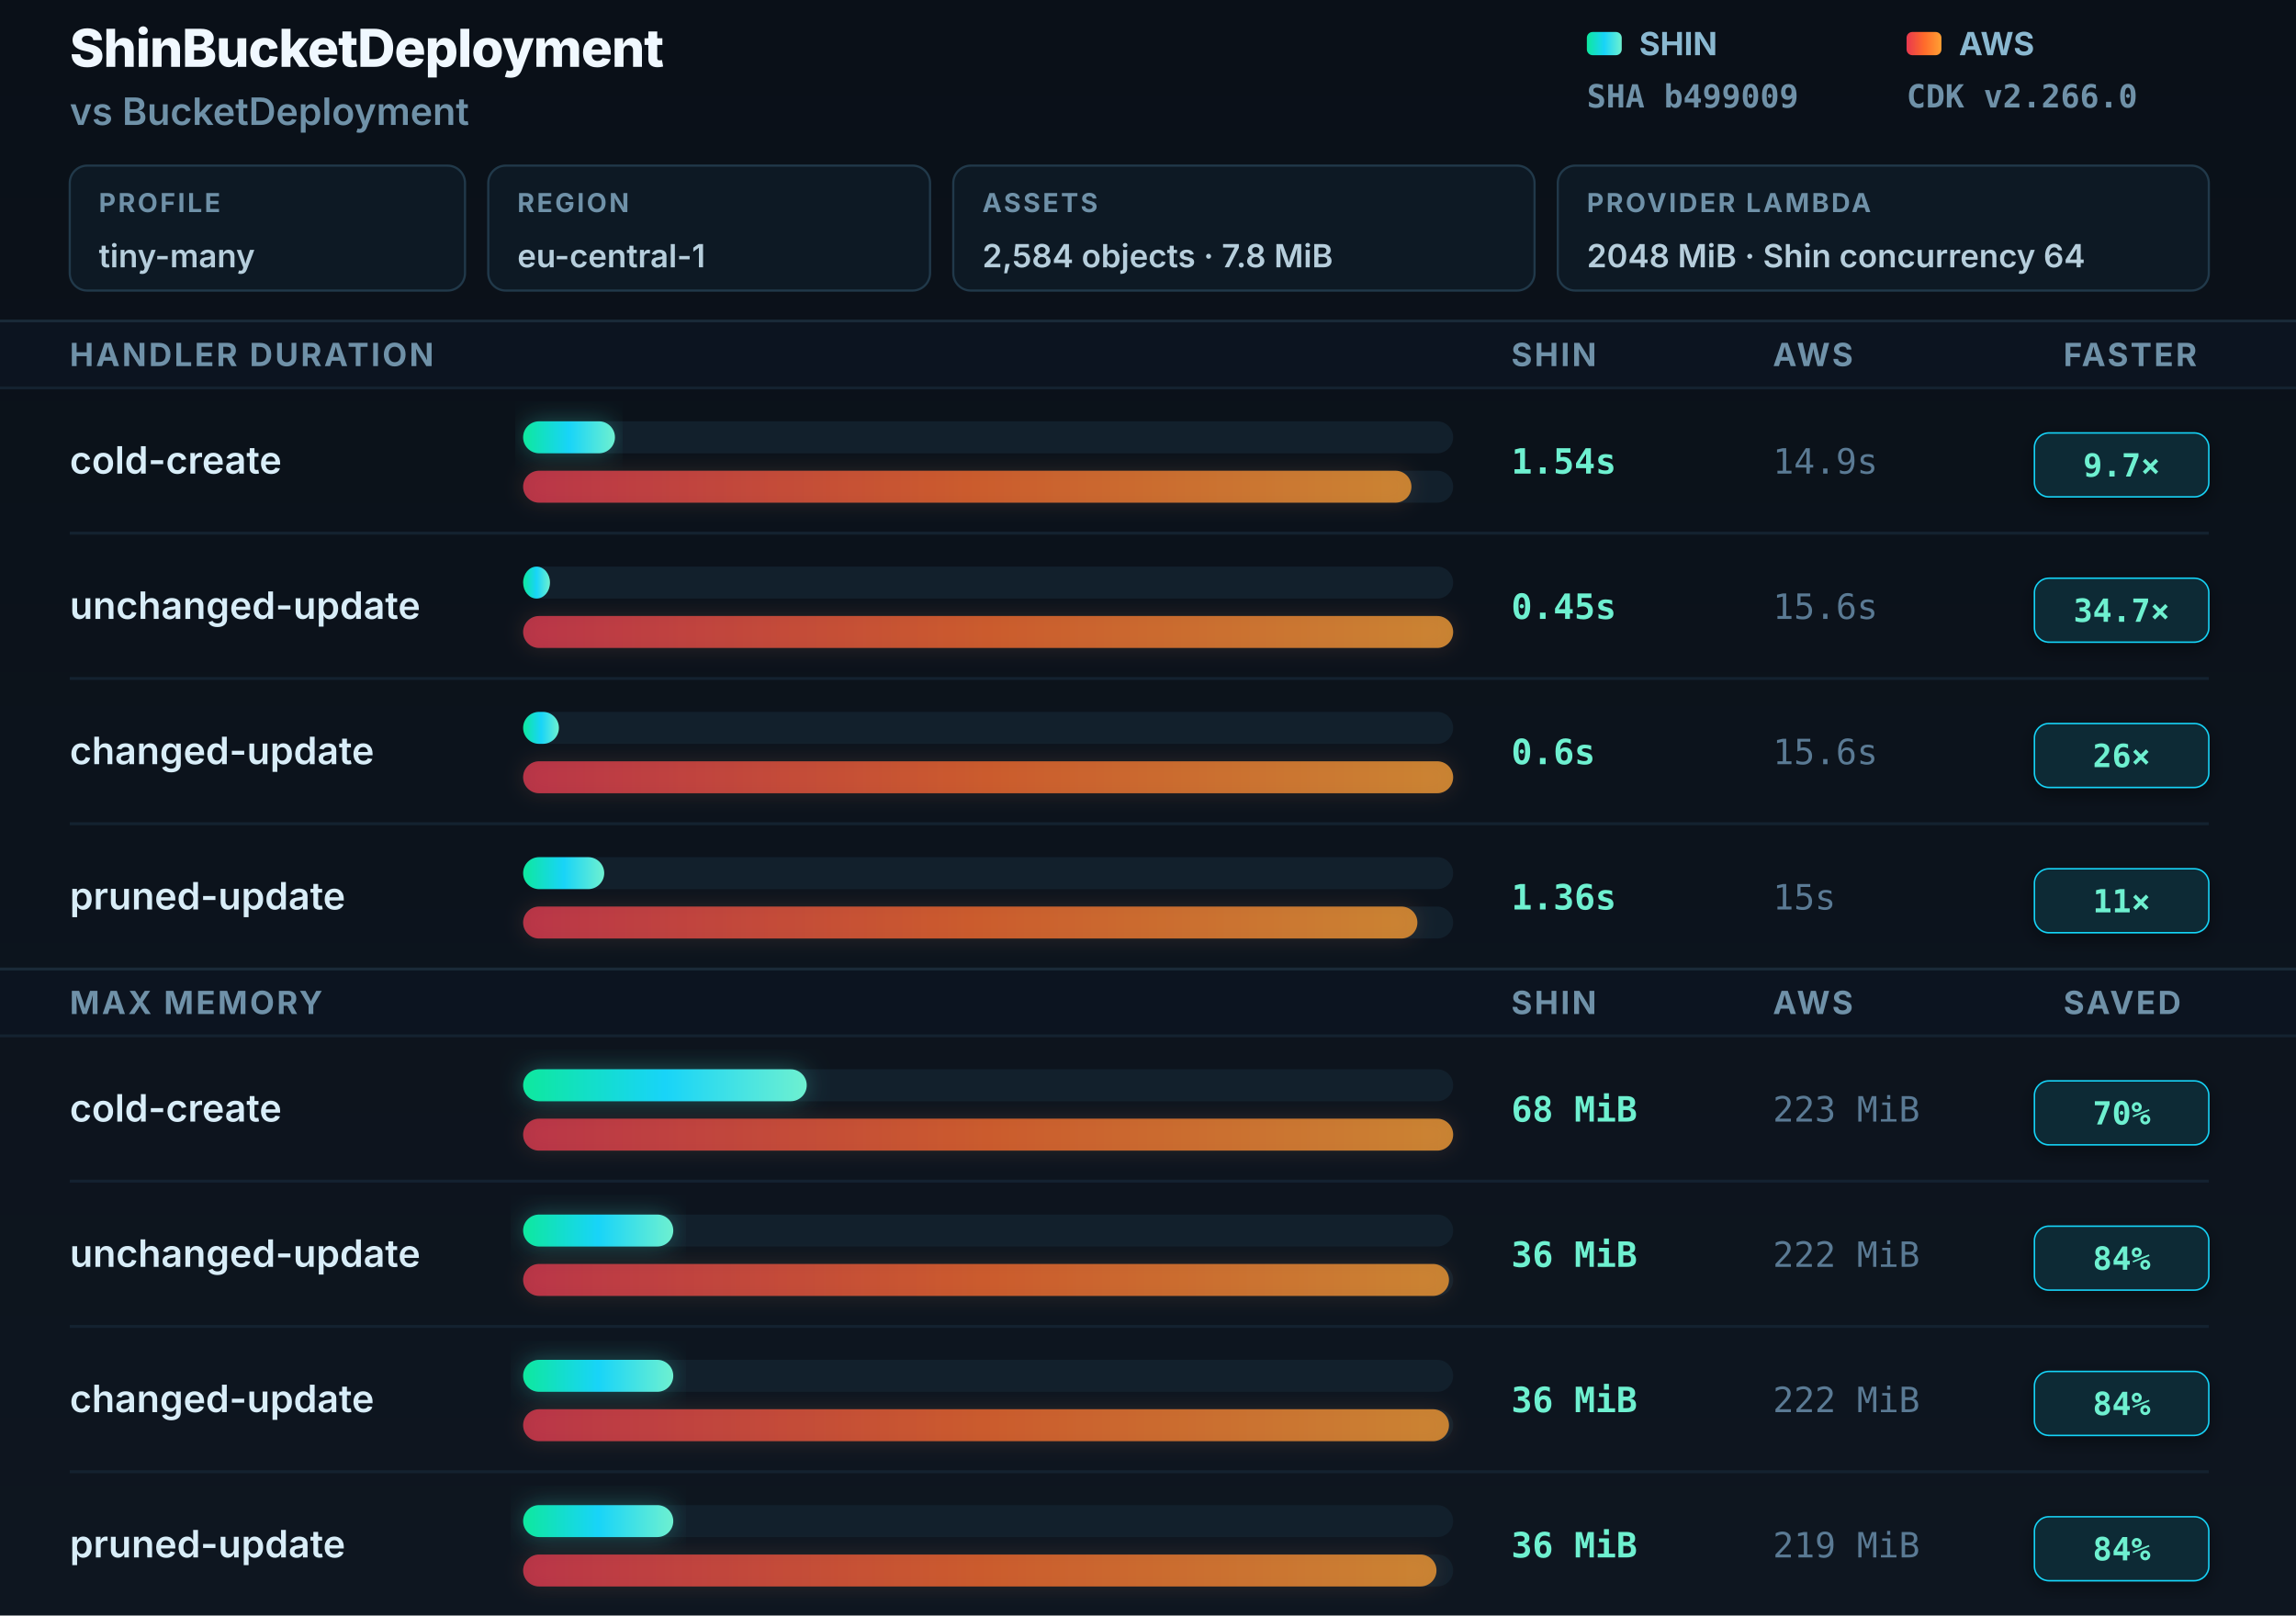
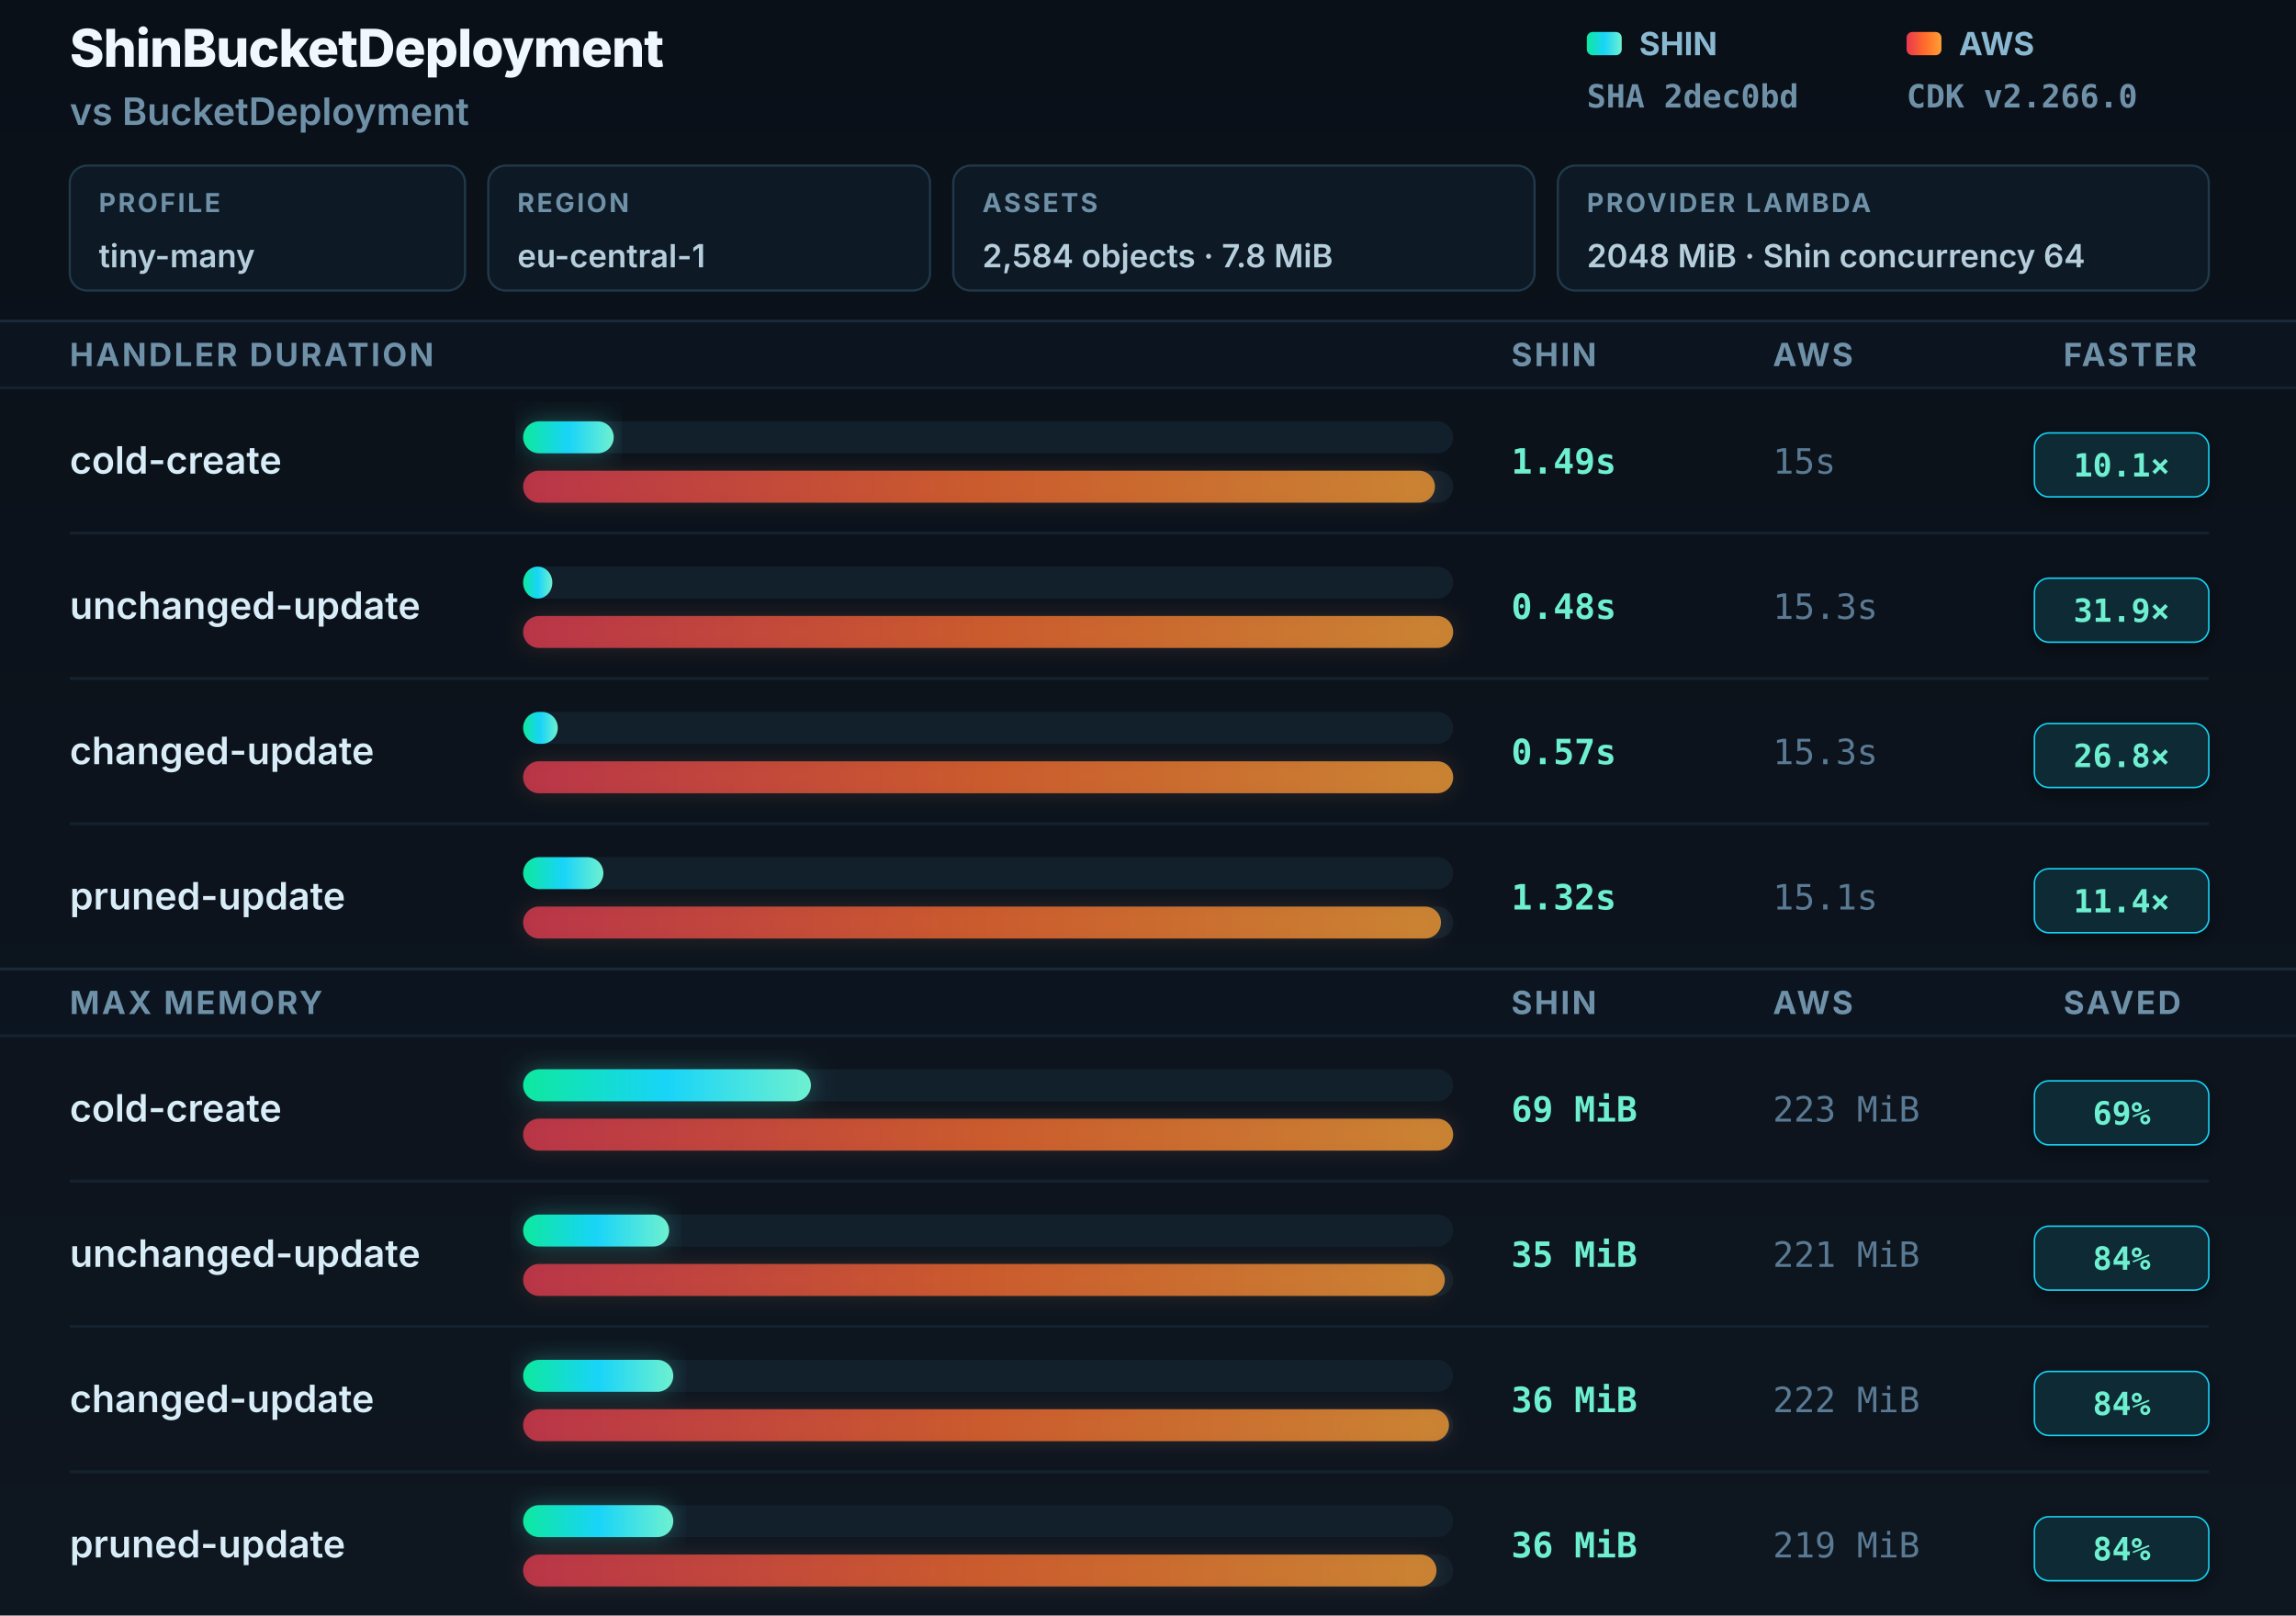
<svg xmlns="http://www.w3.org/2000/svg" width="790" height="556" viewBox="0 0 790 556" role="img" aria-labelledby="title desc">
  <defs>
    <linearGradient id="shin" x1="0" y1="0" x2="1" y2="0">
      <stop offset="0" stop-color="#0ee89e" />
      <stop offset="0.5" stop-color="#18d4f8" />
      <stop offset="1" stop-color="#6ef0d0" />
    </linearGradient>
    <linearGradient id="aws" x1="0" y1="0" x2="1" y2="0">
      <stop offset="0" stop-color="#e8384f" />
      <stop offset="0.5" stop-color="#ff6a2b" />
      <stop offset="1" stop-color="#ffa033" />
    </linearGradient>
    <linearGradient id="bgGrad" x1="0" y1="0" x2="0" y2="1">
      <stop offset="0" stop-color="#0a1018" />
      <stop offset="1" stop-color="#0e1620" />
    </linearGradient>
    <filter id="gS" x="-8%" y="-60%" width="116%" height="220%">
      <feGaussianBlur in="SourceGraphic" stdDeviation="4" />
      <feColorMatrix type="matrix" values="0 0 0 0 0.06 0 0 0 0 0.85 0 0 0 0 0.7 0 0 0 0.6 0" />
    </filter>
    <filter id="gA" x="-8%" y="-60%" width="116%" height="220%">
      <feGaussianBlur in="SourceGraphic" stdDeviation="3.5" />
      <feColorMatrix type="matrix" values="0 0 0 0 0.95 0 0 0 0 0.35 0 0 0 0 0.15 0 0 0 0.4 0" />
    </filter>
    <filter id="badgeShadow" x="-20%" y="-30%" width="140%" height="160%">
      <feDropShadow dx="0" dy="2" stdDeviation="3" flood-color="#000" flood-opacity="0.4" />
    </filter>
  </defs>
  <rect width="790" height="556" fill="url(#bgGrad)" />
  <text x="24" y="23" font-family="Inter, -apple-system, sans-serif" font-size="18" font-weight="800" fill="#f0f8ff" letter-spacing="-0.3">ShinBucketDeployment</text>
  <text x="24" y="43" font-family="Inter, -apple-system, sans-serif" font-size="13" font-weight="600" fill="#6f91a8">vs BucketDeployment</text>
  <rect x="24" y="57" width="136" height="43" rx="6" fill="#0d1924" stroke="#21394a" stroke-width="0.75" />
  <text x="34" y="73" font-family="Inter, -apple-system, sans-serif" font-size="9" font-weight="700" fill="#6f91a8" letter-spacing="0.8">PROFILE</text>
  <text x="34" y="92" font-family="Inter, -apple-system, sans-serif" font-size="11" font-weight="600" fill="#b6cedc">tiny-many</text>
  <rect x="168" y="57" width="152" height="43" rx="6" fill="#0d1924" stroke="#21394a" stroke-width="0.75" />
  <text x="178" y="73" font-family="Inter, -apple-system, sans-serif" font-size="9" font-weight="700" fill="#6f91a8" letter-spacing="0.8">REGION</text>
  <text x="178" y="92" font-family="Inter, -apple-system, sans-serif" font-size="11" font-weight="600" fill="#b6cedc">eu-central-1</text>
  <rect x="328" y="57" width="200" height="43" rx="6" fill="#0d1924" stroke="#21394a" stroke-width="0.75" />
  <text x="338" y="73" font-family="Inter, -apple-system, sans-serif" font-size="9" font-weight="700" fill="#6f91a8" letter-spacing="0.8">ASSETS</text>
  <text x="338" y="92" font-family="Inter, -apple-system, sans-serif" font-size="11" font-weight="600" fill="#b6cedc">2,584 objects · 7.8 MiB</text>
  <rect x="536" y="57" width="224" height="43" rx="6" fill="#0d1924" stroke="#21394a" stroke-width="0.75" />
  <text x="546" y="73" font-family="Inter, -apple-system, sans-serif" font-size="9" font-weight="700" fill="#6f91a8" letter-spacing="0.8">PROVIDER LAMBDA</text>
  <text x="546" y="92" font-family="Inter, -apple-system, sans-serif" font-size="11" font-weight="600" fill="#b6cedc">2048 MiB · Shin concurrency 64</text>
  <rect x="546" y="11" width="12" height="8" rx="2" fill="url(#shin)" />
  <text x="564" y="19" font-family="Inter, -apple-system, sans-serif" font-size="11" font-weight="700" fill="#8ab8d0">SHIN</text>
-   <text x="546" y="37" font-family="JetBrains Mono, monospace" font-size="11" font-weight="600" fill="#6f91a8">SHA b499009</text>
+   <text x="546" y="37" font-family="JetBrains Mono, monospace" font-size="11" font-weight="600" fill="#6f91a8">SHA 2dec0bd</text>
  <rect x="656" y="11" width="12" height="8" rx="2" fill="url(#aws)" />
  <text x="674" y="19" font-family="Inter, -apple-system, sans-serif" font-size="11" font-weight="700" fill="#8ab8d0">AWS</text>
  <text x="656" y="37" font-family="JetBrains Mono, monospace" font-size="11" font-weight="600" fill="#6f91a8">CDK v2.266.0</text>
  <rect x="0" y="110" width="790" height="1" fill="#1a2a38" />
  <rect y="111" width="790" height="22" fill="#0c1420" />
  <text x="24" y="126" font-family="Inter, -apple-system, sans-serif" font-size="11" font-weight="700" fill="#6f91a8" letter-spacing="0.8">HANDLER DURATION</text>
  <text x="520" y="126" font-family="Inter, -apple-system, sans-serif" font-size="11" font-weight="700" fill="#6f91a8" letter-spacing="0.8">SHIN</text>
  <text x="610" y="126" font-family="Inter, -apple-system, sans-serif" font-size="11" font-weight="700" fill="#6f91a8" letter-spacing="0.8">AWS</text>
  <text x="710" y="126" font-family="Inter, -apple-system, sans-serif" font-size="11" font-weight="700" fill="#6f91a8" letter-spacing="0.8">FASTER</text>
  <rect x="0" y="133" width="790" height="1" fill="#142230" />
  <text x="24" y="163" font-family="Inter, -apple-system, sans-serif" font-size="13" font-weight="600" fill="#d8edf8">cold-create</text>
  <rect x="180" y="145" width="320" height="11" rx="5.5" fill="#12202c" />
-   <rect x="180" y="145" width="31.59" height="11" rx="5.5" fill="url(#shin)" filter="url(#gS)" opacity="0.5" />
-   <rect x="180" y="145" width="31.59" height="11" rx="5.5" fill="url(#shin)" />
+   <rect x="180" y="145" width="31.163" height="11" rx="5.5" fill="url(#shin)" filter="url(#gS)" opacity="0.5" />
+   <rect x="180" y="145" width="31.163" height="11" rx="5.5" fill="url(#shin)" />
  <rect x="180" y="162" width="320" height="11" rx="5.5" fill="#12202c" />
-   <rect x="180" y="162" width="305.641" height="11" rx="5.5" fill="url(#aws)" filter="url(#gA)" opacity="0.35" />
-   <rect x="180" y="162" width="305.641" height="11" rx="5.5" fill="url(#aws)" opacity="0.75" />
-   <text x="520" y="163" font-family="JetBrains Mono, monospace" font-size="12" font-weight="700" fill="#6ef0d0">1.54s</text>
-   <text x="610" y="163" font-family="JetBrains Mono, monospace" font-size="12" font-weight="400" fill="#5a7a94">14.9s</text>
+   <rect x="180" y="162" width="313.725" height="11" rx="5.5" fill="url(#aws)" filter="url(#gA)" opacity="0.35" />
+   <rect x="180" y="162" width="313.725" height="11" rx="5.5" fill="url(#aws)" opacity="0.75" />
+   <text x="520" y="163" font-family="JetBrains Mono, monospace" font-size="12" font-weight="700" fill="#6ef0d0">1.49s</text>
+   <text x="610" y="163" font-family="JetBrains Mono, monospace" font-size="12" font-weight="400" fill="#5a7a94">15s</text>
  <rect x="700" y="149" width="60" height="22" rx="5" fill="#082b35" stroke="#18d4f8" stroke-width="0.5" filter="url(#badgeShadow)" />
-   <text x="730" y="164" text-anchor="middle" font-family="JetBrains Mono, monospace" font-size="11" font-weight="800" fill="#6ef0d0">9.7×</text>
+   <text x="730" y="164" text-anchor="middle" font-family="JetBrains Mono, monospace" font-size="11" font-weight="800" fill="#6ef0d0">10.1×</text>
  <rect x="24" y="183" width="736" height="1" fill="#142230" />
  <text x="24" y="213" font-family="Inter, -apple-system, sans-serif" font-size="13" font-weight="600" fill="#d8edf8">unchanged-update</text>
  <rect x="180" y="195" width="320" height="11" rx="5.5" fill="#12202c" />
-   <rect x="180" y="195" width="9.231" height="11" rx="5.5" fill="url(#shin)" />
+   <rect x="180" y="195" width="10.039" height="11" rx="5.5" fill="url(#shin)" />
  <rect x="180" y="212" width="320" height="11" rx="5.5" fill="#12202c" />
  <rect x="180" y="212" width="320" height="11" rx="5.5" fill="url(#aws)" filter="url(#gA)" opacity="0.35" />
  <rect x="180" y="212" width="320" height="11" rx="5.5" fill="url(#aws)" opacity="0.75" />
-   <text x="520" y="213" font-family="JetBrains Mono, monospace" font-size="12" font-weight="700" fill="#6ef0d0">0.45s</text>
-   <text x="610" y="213" font-family="JetBrains Mono, monospace" font-size="12" font-weight="400" fill="#5a7a94">15.6s</text>
+   <text x="520" y="213" font-family="JetBrains Mono, monospace" font-size="12" font-weight="700" fill="#6ef0d0">0.48s</text>
+   <text x="610" y="213" font-family="JetBrains Mono, monospace" font-size="12" font-weight="400" fill="#5a7a94">15.3s</text>
  <rect x="700" y="199" width="60" height="22" rx="5" fill="#082b35" stroke="#18d4f8" stroke-width="0.5" filter="url(#badgeShadow)" />
-   <text x="730" y="214" text-anchor="middle" font-family="JetBrains Mono, monospace" font-size="11" font-weight="800" fill="#6ef0d0">34.7×</text>
+   <text x="730" y="214" text-anchor="middle" font-family="JetBrains Mono, monospace" font-size="11" font-weight="800" fill="#6ef0d0">31.9×</text>
  <rect x="24" y="233" width="736" height="1" fill="#142230" />
  <text x="24" y="263" font-family="Inter, -apple-system, sans-serif" font-size="13" font-weight="600" fill="#d8edf8">changed-update</text>
  <rect x="180" y="245" width="320" height="11" rx="5.5" fill="#12202c" />
-   <rect x="180" y="245" width="12.308" height="11" rx="5.5" fill="url(#shin)" />
+   <rect x="180" y="245" width="11.922" height="11" rx="5.5" fill="url(#shin)" />
  <rect x="180" y="262" width="320" height="11" rx="5.5" fill="#12202c" />
  <rect x="180" y="262" width="320" height="11" rx="5.5" fill="url(#aws)" filter="url(#gA)" opacity="0.35" />
  <rect x="180" y="262" width="320" height="11" rx="5.5" fill="url(#aws)" opacity="0.75" />
-   <text x="520" y="263" font-family="JetBrains Mono, monospace" font-size="12" font-weight="700" fill="#6ef0d0">0.6s</text>
-   <text x="610" y="263" font-family="JetBrains Mono, monospace" font-size="12" font-weight="400" fill="#5a7a94">15.6s</text>
+   <text x="520" y="263" font-family="JetBrains Mono, monospace" font-size="12" font-weight="700" fill="#6ef0d0">0.57s</text>
+   <text x="610" y="263" font-family="JetBrains Mono, monospace" font-size="12" font-weight="400" fill="#5a7a94">15.3s</text>
  <rect x="700" y="249" width="60" height="22" rx="5" fill="#082b35" stroke="#18d4f8" stroke-width="0.5" filter="url(#badgeShadow)" />
-   <text x="730" y="264" text-anchor="middle" font-family="JetBrains Mono, monospace" font-size="11" font-weight="800" fill="#6ef0d0">26×</text>
+   <text x="730" y="264" text-anchor="middle" font-family="JetBrains Mono, monospace" font-size="11" font-weight="800" fill="#6ef0d0">26.8×</text>
  <rect x="24" y="283" width="736" height="1" fill="#142230" />
  <text x="24" y="313" font-family="Inter, -apple-system, sans-serif" font-size="13" font-weight="600" fill="#d8edf8">pruned-update</text>
  <rect x="180" y="295" width="320" height="11" rx="5.5" fill="#12202c" />
-   <rect x="180" y="295" width="27.897" height="11" rx="5.5" fill="url(#shin)" />
+   <rect x="180" y="295" width="27.608" height="11" rx="5.5" fill="url(#shin)" />
  <rect x="180" y="312" width="320" height="11" rx="5.5" fill="#12202c" />
-   <rect x="180" y="312" width="307.692" height="11" rx="5.5" fill="url(#aws)" filter="url(#gA)" opacity="0.35" />
-   <rect x="180" y="312" width="307.692" height="11" rx="5.5" fill="url(#aws)" opacity="0.75" />
-   <text x="520" y="313" font-family="JetBrains Mono, monospace" font-size="12" font-weight="700" fill="#6ef0d0">1.36s</text>
-   <text x="610" y="313" font-family="JetBrains Mono, monospace" font-size="12" font-weight="400" fill="#5a7a94">15s</text>
+   <rect x="180" y="312" width="315.817" height="11" rx="5.5" fill="url(#aws)" filter="url(#gA)" opacity="0.35" />
+   <rect x="180" y="312" width="315.817" height="11" rx="5.5" fill="url(#aws)" opacity="0.75" />
+   <text x="520" y="313" font-family="JetBrains Mono, monospace" font-size="12" font-weight="700" fill="#6ef0d0">1.32s</text>
+   <text x="610" y="313" font-family="JetBrains Mono, monospace" font-size="12" font-weight="400" fill="#5a7a94">15.1s</text>
  <rect x="700" y="299" width="60" height="22" rx="5" fill="#082b35" stroke="#18d4f8" stroke-width="0.5" filter="url(#badgeShadow)" />
-   <text x="730" y="314" text-anchor="middle" font-family="JetBrains Mono, monospace" font-size="11" font-weight="800" fill="#6ef0d0">11×</text>
+   <text x="730" y="314" text-anchor="middle" font-family="JetBrains Mono, monospace" font-size="11" font-weight="800" fill="#6ef0d0">11.4×</text>
  <rect x="0" y="333" width="790" height="1" fill="#1a2a38" />
  <rect y="334" width="790" height="22" fill="#0c1420" />
  <text x="24" y="349" font-family="Inter, -apple-system, sans-serif" font-size="11" font-weight="700" fill="#6f91a8" letter-spacing="0.8">MAX MEMORY</text>
  <text x="520" y="349" font-family="Inter, -apple-system, sans-serif" font-size="11" font-weight="700" fill="#6f91a8" letter-spacing="0.8">SHIN</text>
  <text x="610" y="349" font-family="Inter, -apple-system, sans-serif" font-size="11" font-weight="700" fill="#6f91a8" letter-spacing="0.8">AWS</text>
  <text x="710" y="349" font-family="Inter, -apple-system, sans-serif" font-size="11" font-weight="700" fill="#6f91a8" letter-spacing="0.8">SAVED</text>
  <rect x="0" y="356" width="790" height="1" fill="#142230" />
  <text x="24" y="386" font-family="Inter, -apple-system, sans-serif" font-size="13" font-weight="600" fill="#d8edf8">cold-create</text>
  <rect x="180" y="368" width="320" height="11" rx="5.5" fill="#12202c" />
-   <rect x="180" y="368" width="97.578" height="11" rx="5.5" fill="url(#shin)" filter="url(#gS)" opacity="0.5" />
-   <rect x="180" y="368" width="97.578" height="11" rx="5.5" fill="url(#shin)" />
+   <rect x="180" y="368" width="99.013" height="11" rx="5.5" fill="url(#shin)" filter="url(#gS)" opacity="0.5" />
+   <rect x="180" y="368" width="99.013" height="11" rx="5.5" fill="url(#shin)" />
  <rect x="180" y="385" width="320" height="11" rx="5.5" fill="#12202c" />
  <rect x="180" y="385" width="320" height="11" rx="5.5" fill="url(#aws)" filter="url(#gA)" opacity="0.35" />
  <rect x="180" y="385" width="320" height="11" rx="5.5" fill="url(#aws)" opacity="0.75" />
-   <text x="520" y="386" font-family="JetBrains Mono, monospace" font-size="12" font-weight="700" fill="#6ef0d0">68 MiB</text>
+   <text x="520" y="386" font-family="JetBrains Mono, monospace" font-size="12" font-weight="700" fill="#6ef0d0">69 MiB</text>
  <text x="610" y="386" font-family="JetBrains Mono, monospace" font-size="12" font-weight="400" fill="#5a7a94">223 MiB</text>
  <rect x="700" y="372" width="60" height="22" rx="5" fill="#082b35" stroke="#18d4f8" stroke-width="0.5" filter="url(#badgeShadow)" />
-   <text x="730" y="387" text-anchor="middle" font-family="JetBrains Mono, monospace" font-size="11" font-weight="800" fill="#6ef0d0">70%</text>
+   <text x="730" y="387" text-anchor="middle" font-family="JetBrains Mono, monospace" font-size="11" font-weight="800" fill="#6ef0d0">69%</text>
  <rect x="24" y="406" width="736" height="1" fill="#142230" />
  <text x="24" y="436" font-family="Inter, -apple-system, sans-serif" font-size="13" font-weight="600" fill="#d8edf8">unchanged-update</text>
  <rect x="180" y="418" width="320" height="11" rx="5.5" fill="#12202c" />
-   <rect x="180" y="418" width="51.659" height="11" rx="5.5" fill="url(#shin)" filter="url(#gS)" opacity="0.5" />
-   <rect x="180" y="418" width="51.659" height="11" rx="5.5" fill="url(#shin)" />
+   <rect x="180" y="418" width="50.224" height="11" rx="5.5" fill="url(#shin)" filter="url(#gS)" opacity="0.5" />
+   <rect x="180" y="418" width="50.224" height="11" rx="5.5" fill="url(#shin)" />
  <rect x="180" y="435" width="320" height="11" rx="5.5" fill="#12202c" />
-   <rect x="180" y="435" width="318.565" height="11" rx="5.5" fill="url(#aws)" filter="url(#gA)" opacity="0.35" />
-   <rect x="180" y="435" width="318.565" height="11" rx="5.5" fill="url(#aws)" opacity="0.75" />
-   <text x="520" y="436" font-family="JetBrains Mono, monospace" font-size="12" font-weight="700" fill="#6ef0d0">36 MiB</text>
-   <text x="610" y="436" font-family="JetBrains Mono, monospace" font-size="12" font-weight="400" fill="#5a7a94">222 MiB</text>
+   <rect x="180" y="435" width="317.13" height="11" rx="5.5" fill="url(#aws)" filter="url(#gA)" opacity="0.35" />
+   <rect x="180" y="435" width="317.13" height="11" rx="5.5" fill="url(#aws)" opacity="0.75" />
+   <text x="520" y="436" font-family="JetBrains Mono, monospace" font-size="12" font-weight="700" fill="#6ef0d0">35 MiB</text>
+   <text x="610" y="436" font-family="JetBrains Mono, monospace" font-size="12" font-weight="400" fill="#5a7a94">221 MiB</text>
  <rect x="700" y="422" width="60" height="22" rx="5" fill="#082b35" stroke="#18d4f8" stroke-width="0.5" filter="url(#badgeShadow)" />
  <text x="730" y="437" text-anchor="middle" font-family="JetBrains Mono, monospace" font-size="11" font-weight="800" fill="#6ef0d0">84%</text>
  <rect x="24" y="456" width="736" height="1" fill="#142230" />
  <text x="24" y="486" font-family="Inter, -apple-system, sans-serif" font-size="13" font-weight="600" fill="#d8edf8">changed-update</text>
  <rect x="180" y="468" width="320" height="11" rx="5.5" fill="#12202c" />
  <rect x="180" y="468" width="51.659" height="11" rx="5.5" fill="url(#shin)" filter="url(#gS)" opacity="0.5" />
  <rect x="180" y="468" width="51.659" height="11" rx="5.5" fill="url(#shin)" />
  <rect x="180" y="485" width="320" height="11" rx="5.5" fill="#12202c" />
  <rect x="180" y="485" width="318.565" height="11" rx="5.5" fill="url(#aws)" filter="url(#gA)" opacity="0.35" />
  <rect x="180" y="485" width="318.565" height="11" rx="5.5" fill="url(#aws)" opacity="0.75" />
  <text x="520" y="486" font-family="JetBrains Mono, monospace" font-size="12" font-weight="700" fill="#6ef0d0">36 MiB</text>
  <text x="610" y="486" font-family="JetBrains Mono, monospace" font-size="12" font-weight="400" fill="#5a7a94">222 MiB</text>
  <rect x="700" y="472" width="60" height="22" rx="5" fill="#082b35" stroke="#18d4f8" stroke-width="0.5" filter="url(#badgeShadow)" />
  <text x="730" y="487" text-anchor="middle" font-family="JetBrains Mono, monospace" font-size="11" font-weight="800" fill="#6ef0d0">84%</text>
  <rect x="24" y="506" width="736" height="1" fill="#142230" />
  <text x="24" y="536" font-family="Inter, -apple-system, sans-serif" font-size="13" font-weight="600" fill="#d8edf8">pruned-update</text>
  <rect x="180" y="518" width="320" height="11" rx="5.5" fill="#12202c" />
  <rect x="180" y="518" width="51.659" height="11" rx="5.5" fill="url(#shin)" filter="url(#gS)" opacity="0.5" />
  <rect x="180" y="518" width="51.659" height="11" rx="5.5" fill="url(#shin)" />
  <rect x="180" y="535" width="320" height="11" rx="5.5" fill="#12202c" />
  <rect x="180" y="535" width="314.26" height="11" rx="5.5" fill="url(#aws)" filter="url(#gA)" opacity="0.35" />
  <rect x="180" y="535" width="314.26" height="11" rx="5.5" fill="url(#aws)" opacity="0.75" />
  <text x="520" y="536" font-family="JetBrains Mono, monospace" font-size="12" font-weight="700" fill="#6ef0d0">36 MiB</text>
  <text x="610" y="536" font-family="JetBrains Mono, monospace" font-size="12" font-weight="400" fill="#5a7a94">219 MiB</text>
  <rect x="700" y="522" width="60" height="22" rx="5" fill="#082b35" stroke="#18d4f8" stroke-width="0.5" filter="url(#badgeShadow)" />
  <text x="730" y="537" text-anchor="middle" font-family="JetBrains Mono, monospace" font-size="11" font-weight="800" fill="#6ef0d0">84%</text>
</svg>
